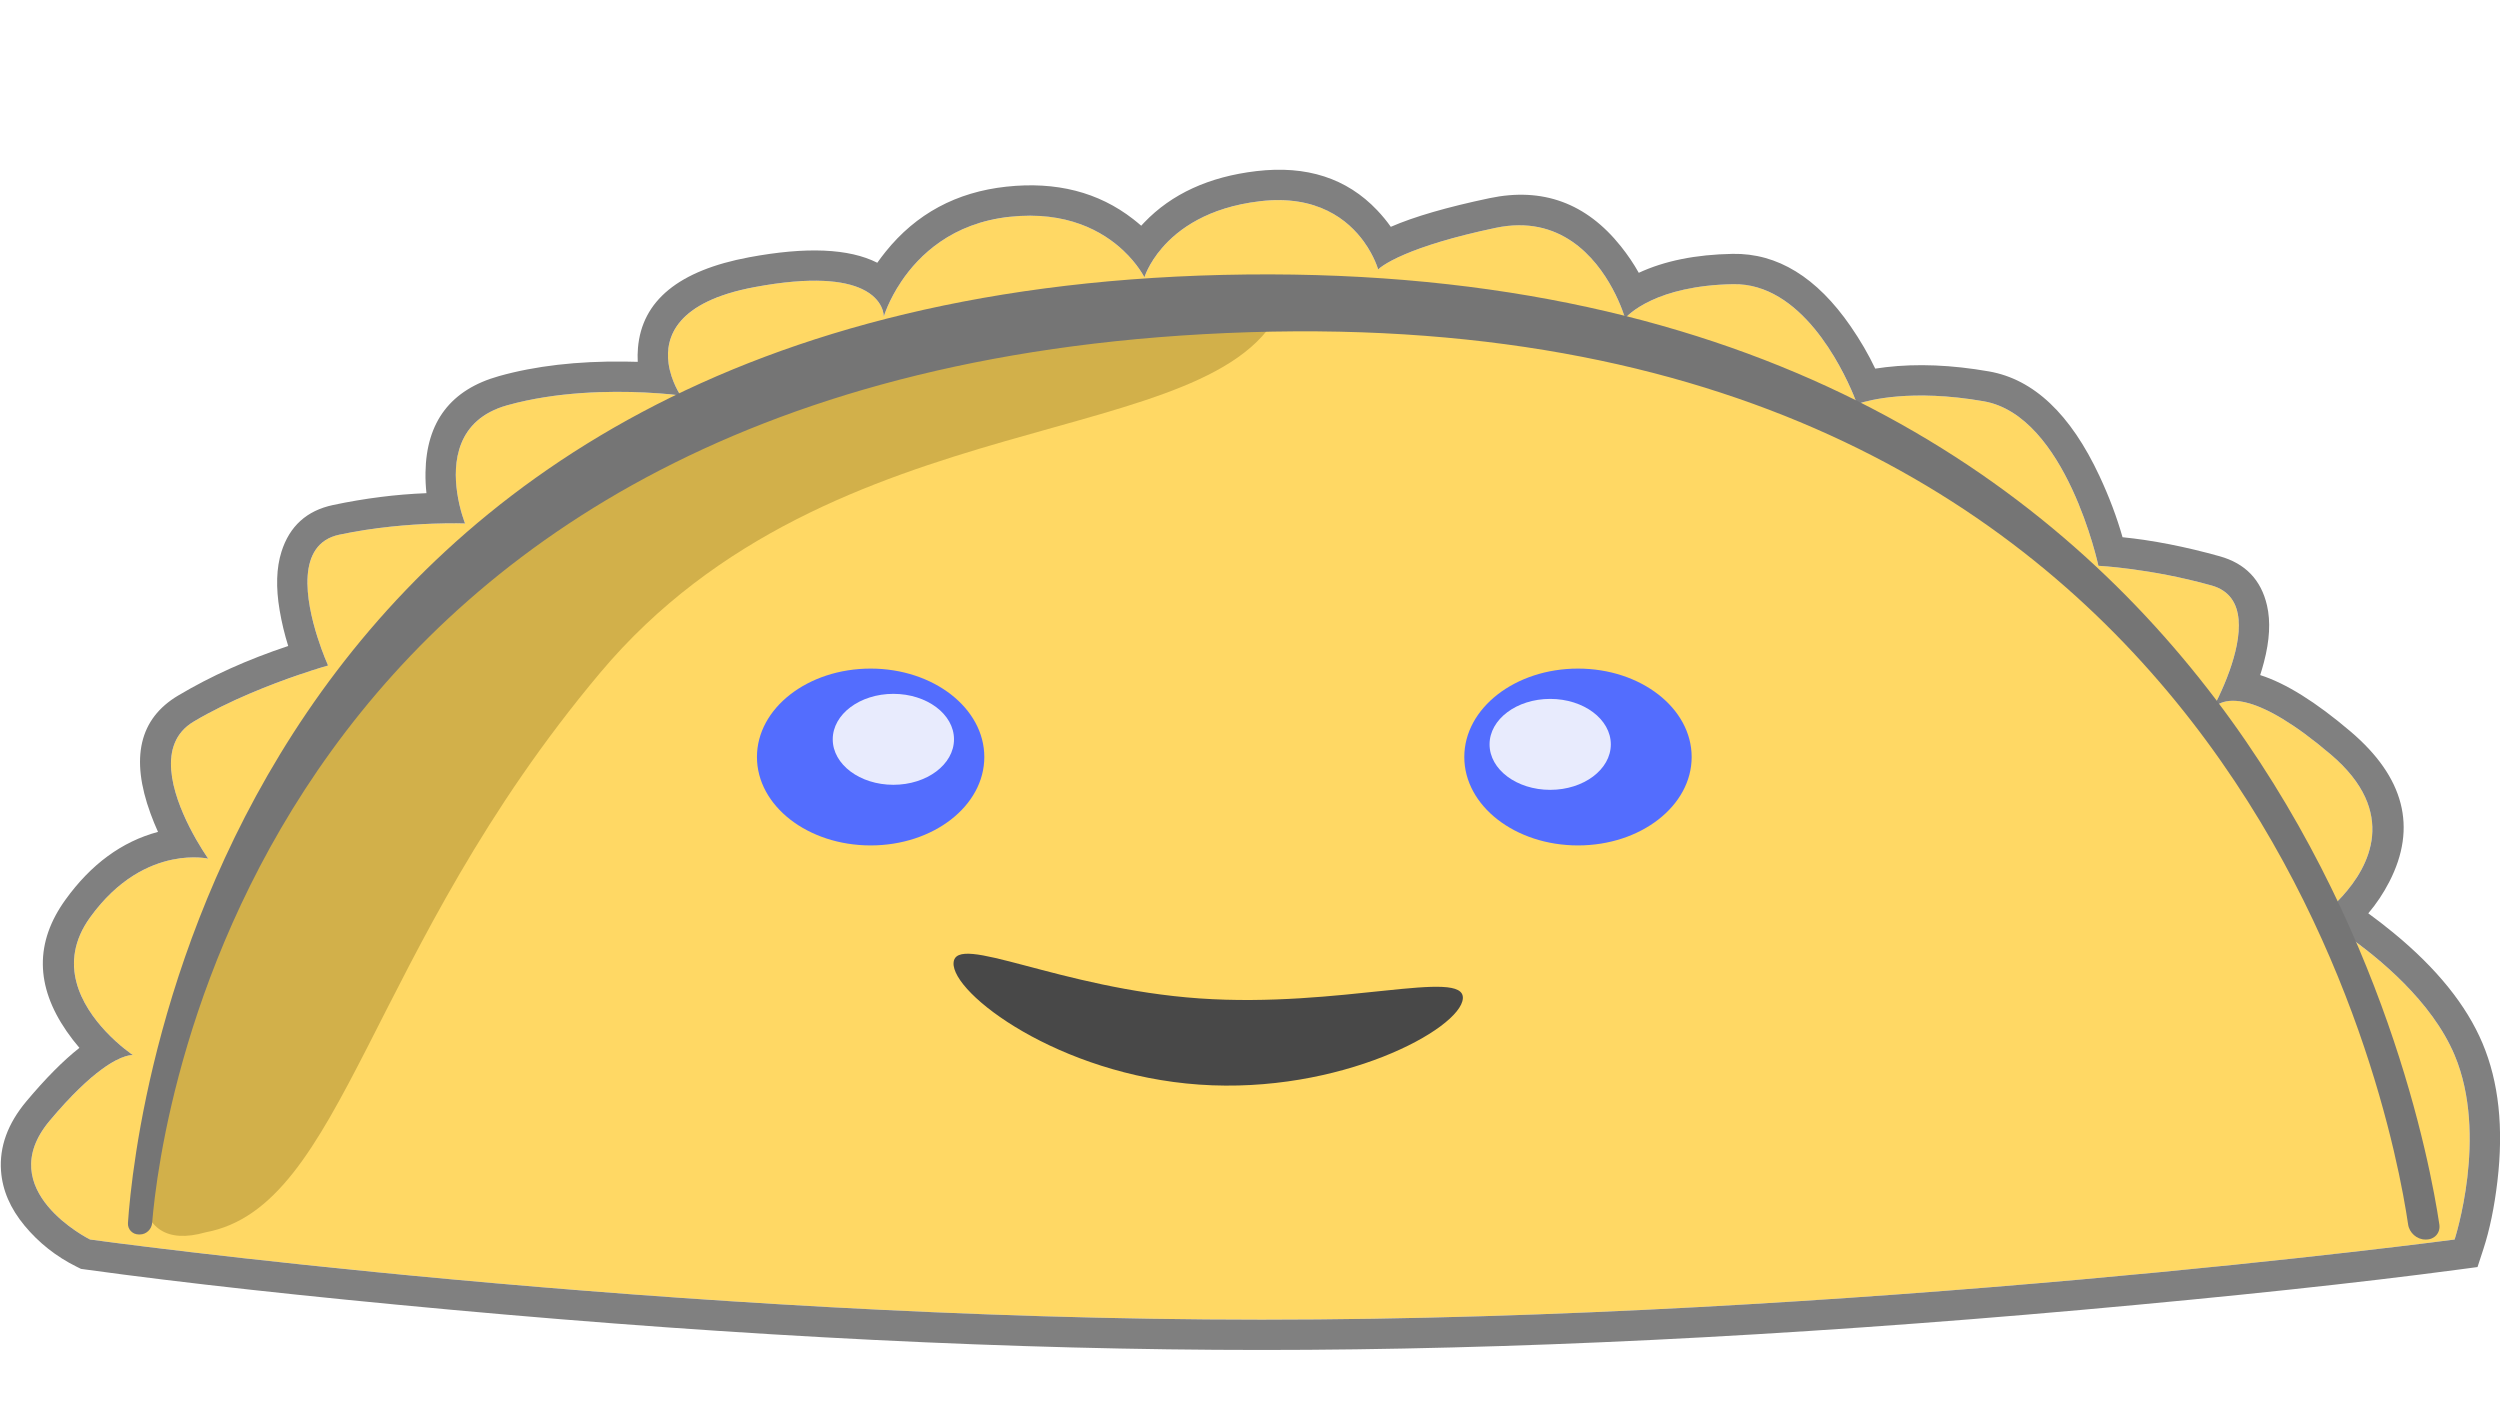
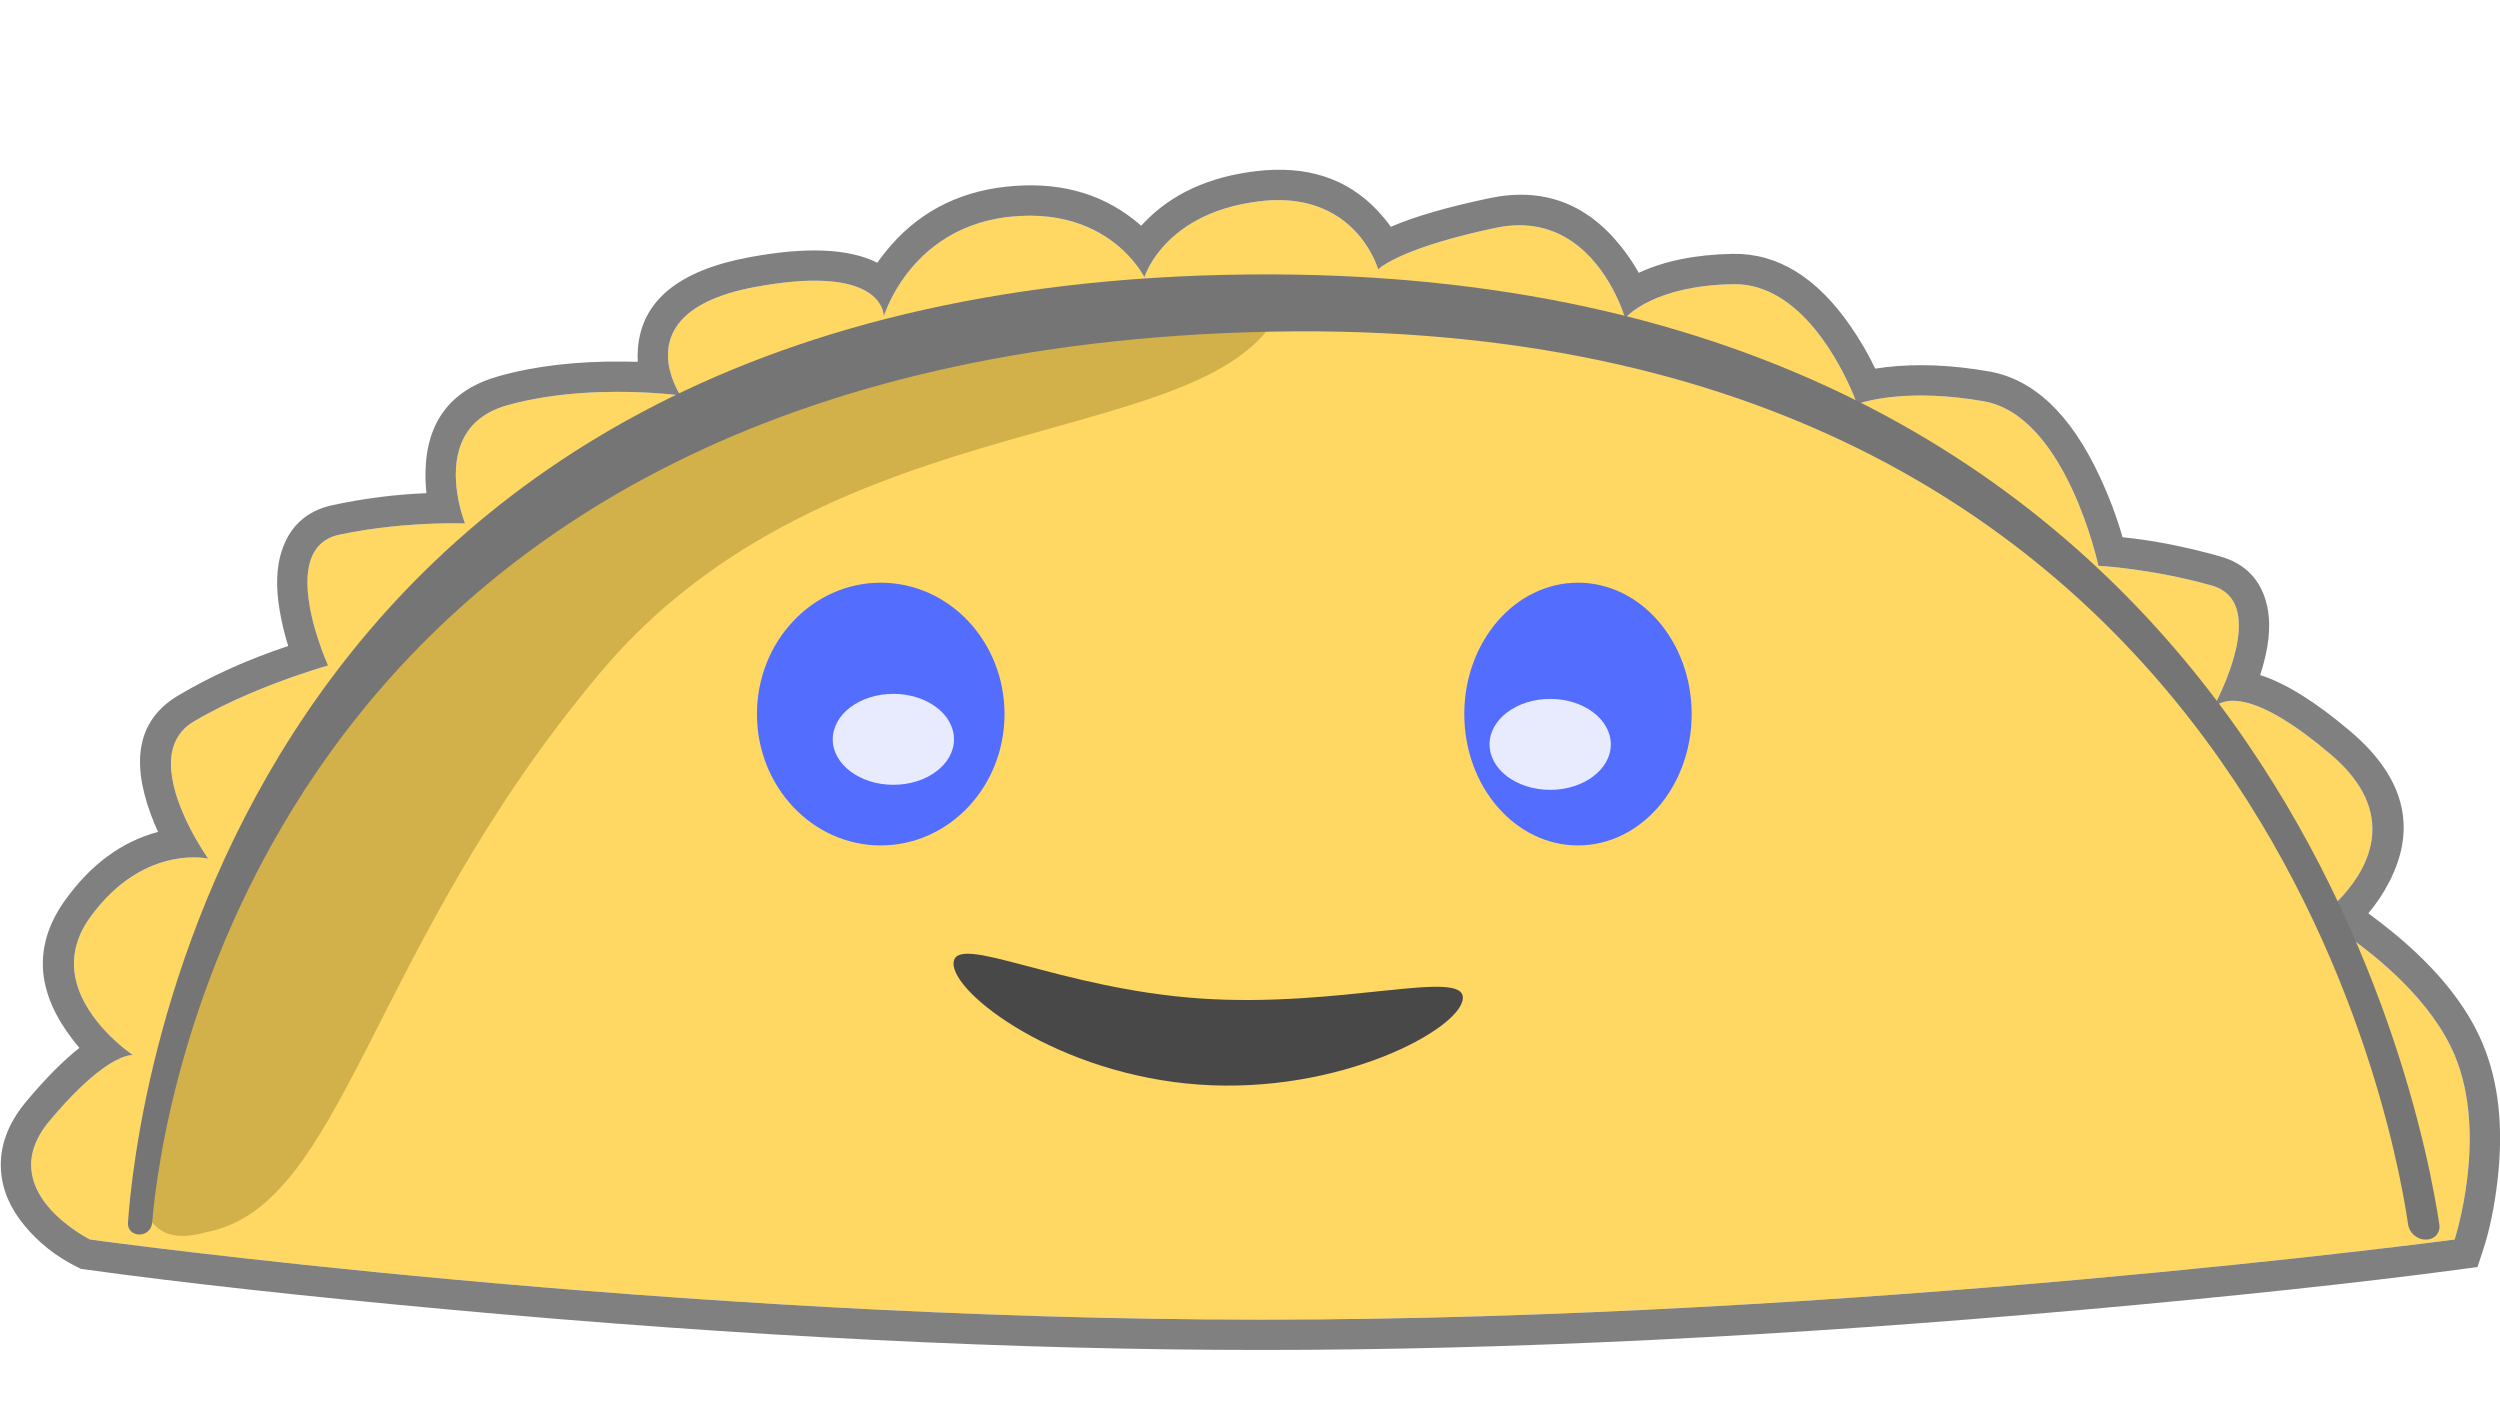
<svg xmlns="http://www.w3.org/2000/svg" width="494.807" height="277.739" viewBox="0 0 494.807 277.739" fill="none" stroke="none" version="1.1">
  <g id="SingleElement">
    <g style="fill:#FFD864;fill-rule:evenodd;mix-blend-mode:normal;" transform="translate(6.161 39.606)">
-       <path id="body" d="M220.341 15.278C220.341 15.278 224.157 2.467 243.21 0.22C262.262 -2.028 266.607 13.723 266.607 13.723C266.607 13.723 270.436 9.582 289.877 5.488C309.316 1.394 315.483 23.39 315.483 23.39C315.483 23.39 320.699 16.929 336.862 16.638C353.025 16.347 361.398 40.373 361.398 40.373C361.398 40.373 370.11 36.963 386.458 39.814C402.807 42.664 409.167 72.38 409.167 72.38C409.167 72.38 419.368 72.867 431.547 76.268C443.728 79.67 431.547 101.088 431.547 101.088C431.547 101.088 435.354 92.895 455.158 109.724C474.962 126.553 452.807 141.981 452.807 141.981C452.807 141.981 472.949 153.288 479.662 169.226C486.376 185.161 479.662 205.724 479.662 205.724C479.662 205.724 360.568 221.583 243.571 221.583C126.57 221.583 11.658 205.724 11.658 205.724C11.658 205.724 -7.91 196.024 3.657 182.225C15.225 168.428 20.157 169.226 20.157 169.226C20.157 169.226 1.123 156.6 11.658 141.981C22.193 127.366 35.045 130.337 35.045 130.337C35.045 130.337 20.6 110.102 32.16 103.219C43.719 96.337 58.77 92.111 58.77 92.111C58.77 92.111 48.243 68.921 60.996 66.219C73.749 63.516 85.884 63.999 85.884 63.999C85.884 63.999 78.224 45.094 94.218 40.61C110.212 36.125 128.55 38.666 128.55 38.666C128.55 38.666 117.104 22.097 143.161 17.222C169.218 12.347 168.76 23.056 168.76 23.056C168.76 23.056 173.876 5.443 193.671 3.304C213.465 1.165 220.341 15.278 220.341 15.278Z" />
-       <path d="M223.817 9.488C221.137 12.606 220.341 15.278 220.341 15.278C220.341 15.278 219.094 12.72 216.135 9.946C212.144 6.206 205.037 2.076 193.671 3.304C182.273 4.535 175.742 10.898 172.252 16.073C169.681 19.887 168.76 23.056 168.76 23.056C168.76 23.056 168.904 19.687 164.434 17.589C160.934 15.945 154.604 15.081 143.161 17.222C127.686 20.117 125.439 27.136 126.165 32.36C126.662 35.933 128.55 38.666 128.55 38.666C128.55 38.666 125.769 38.281 121.429 38.075C114.623 37.752 103.984 37.872 94.218 40.61C84.127 43.439 83.452 52.008 84.328 57.949C84.841 61.423 85.884 63.999 85.884 63.999C85.884 63.999 83.41 63.9 79.523 64.041C74.8 64.212 67.991 64.736 60.996 66.219C52.302 68.061 54.427 79.425 56.661 86.472C57.704 89.761 58.77 92.111 58.77 92.111C58.77 92.111 56.487 92.752 53.017 93.941C47.576 95.805 39.217 99.017 32.16 103.219C24.755 107.628 28.021 117.516 31.325 124.055C33.179 127.723 35.045 130.337 35.045 130.337C35.045 130.337 32.155 129.669 27.992 130.525C23.377 131.474 17.197 134.297 11.658 141.981C5.057 151.14 10.065 159.517 14.725 164.497C17.503 167.465 20.157 169.226 20.157 169.226C20.157 169.226 18.222 168.913 13.931 172.072C11.373 173.955 7.978 177.072 3.657 182.225C-7.91 196.024 11.658 205.724 11.658 205.724C11.658 205.724 126.57 221.583 243.571 221.583C360.568 221.583 479.662 205.724 479.662 205.724C479.662 205.724 486.376 185.161 479.662 169.226C475.166 158.552 464.646 149.955 458.188 145.44C455.004 143.214 452.807 141.981 452.807 141.981C452.807 141.981 455.046 140.422 457.464 137.754C462.653 132.03 468.666 121.203 455.158 109.724C447.761 103.439 442.596 100.644 439.028 99.609C433.759 98.08 431.969 100.388 431.616 100.963C431.984 100.299 433.737 97.053 435.136 93.103C437.427 86.638 438.77 78.285 431.547 76.268C419.368 72.867 409.167 72.38 409.167 72.38C409.167 72.38 402.807 42.664 386.458 39.814C372.085 37.307 363.615 39.641 361.778 40.241C361.526 40.324 361.398 40.373 361.398 40.373C361.398 40.373 361.16 39.688 360.685 38.55C358.348 32.951 350.295 16.396 336.862 16.638C329.211 16.776 324.013 18.296 320.66 19.859C316.93 21.598 315.483 23.39 315.483 23.39C315.483 23.39 314.748 20.769 312.986 17.505C309.644 11.313 302.605 2.807 289.877 5.488C281.044 7.348 275.435 9.218 271.942 10.704C267.747 12.49 266.607 13.723 266.607 13.723C266.607 13.723 265.898 11.152 263.796 8.235C260.695 3.933 254.564 -1.12 243.21 0.22C232.859 1.44 227.005 5.779 223.817 9.488ZM219.71 5.07Q218.948 4.403 218.112 3.753Q207.811 -4.259 193.027 -2.661Q178.181 -1.057 169.116 10.223Q168.241 11.312 167.475 12.399Q159.067 8.142 142.057 11.324Q121.276 15.212 120.105 29.274Q119.989 30.662 120.063 32.01Q118.791 31.972 117.445 31.956Q103.42 31.798 92.598 34.833Q78.293 38.843 78.054 53.89Q78.021 55.98 78.243 58.003Q69.144 58.359 59.752 60.349Q51.945 62.004 49.547 69.598Q48.035 74.383 49.185 81.179Q49.792 84.769 50.882 88.252Q38.851 92.253 29.09 98.064Q17.591 104.911 23.633 121.421Q24.31 123.27 25.112 125.045Q14.398 127.919 6.791 138.473Q-2.269 151.044 7.02 164.495Q8.221 166.234 9.561 167.79Q4.783 171.544 -0.941 178.371Q-6.48 184.978 -5.957 192.155Q-5.54 197.872 -1.296 202.982Q2.962 208.11 8.993 211.1L9.869 211.534L10.838 211.668Q39.7 215.651 83.193 219.629Q170.169 227.583 243.571 227.583Q316.96 227.584 406.024 219.63Q450.551 215.654 480.454 211.672L484.195 211.174L485.366 207.587Q487.23 201.878 488.139 194.152Q490.003 178.314 485.192 166.897Q480.419 155.568 467.522 144.988Q464.986 142.907 462.578 141.164Q464.992 138.317 466.745 134.906Q475.047 118.752 459.043 105.152Q448.764 96.417 441.181 94.01Q441.583 92.751 441.919 91.473Q443.626 84.988 442.532 80.233Q440.78 72.617 433.16 70.489Q422.927 67.631 413.937 66.723Q412.241 60.757 409.381 54.628Q400.79 36.222 387.489 33.903Q376.409 31.971 367.097 33.066Q365.992 33.196 364.989 33.352Q362.992 29.142 360.128 24.987Q350.074 10.399 336.754 10.639Q325.841 10.835 318.191 14.39Q316.688 11.708 314.659 9.162Q304.41 -3.704 288.641 -0.383Q276.051 2.268 269.11 5.288Q267.931 3.607 266.407 2Q257.401 -7.496 242.507 -5.739Q228.458 -4.082 220.297 4.442Q219.997 4.755 219.71 5.07ZM431.547 101.088C431.547 101.088 431.571 101.045 431.616 100.963C431.568 101.041 431.547 101.088 431.547 101.088Z" fill-rule="evenodd" style="fill:#808080;fill-rule:evenodd;" />
+       <path id="body" d="M220.341 15.278C220.341 15.278 224.157 2.467 243.21 0.22C262.262 -2.028 266.607 13.723 266.607 13.723C266.607 13.723 270.436 9.582 289.877 5.488C309.316 1.394 315.483 23.39 315.483 23.39C315.483 23.39 320.699 16.929 336.862 16.638C353.025 16.347 361.398 40.373 361.398 40.373C361.398 40.373 370.11 36.963 386.459 39.814C402.807 42.664 409.167 72.38 409.167 72.38C409.167 72.38 419.368 72.867 431.547 76.268C443.728 79.67 431.547 101.088 431.547 101.088C431.547 101.088 435.354 92.895 455.158 109.724C474.962 126.553 452.807 141.981 452.807 141.981C452.807 141.981 472.949 153.288 479.662 169.226C486.376 185.161 479.662 205.724 479.662 205.724C479.662 205.724 360.568 221.583 243.571 221.583C126.57 221.583 11.658 205.724 11.658 205.724C11.658 205.724 -7.91 196.024 3.657 182.225C15.225 168.428 20.157 169.226 20.157 169.226C20.157 169.226 1.123 156.6 11.658 141.981C22.193 127.366 35.045 130.337 35.045 130.337C35.045 130.337 20.6 110.102 32.16 103.219C43.719 96.337 58.77 92.111 58.77 92.111C58.77 92.111 48.243 68.921 60.996 66.219C73.749 63.516 85.884 63.999 85.884 63.999C85.884 63.999 78.224 45.094 94.218 40.61C110.212 36.125 128.55 38.666 128.55 38.666C128.55 38.666 117.104 22.097 143.161 17.222C169.218 12.347 168.76 23.056 168.76 23.056C168.76 23.056 173.876 5.443 193.671 3.304C213.465 1.165 220.341 15.278 220.341 15.278Z" />
+       <path d="M223.817 9.488C221.137 12.606 220.341 15.278 220.341 15.278C220.341 15.278 219.094 12.72 216.135 9.946C212.144 6.206 205.037 2.076 193.671 3.304C182.273 4.535 175.742 10.898 172.252 16.073C169.681 19.887 168.76 23.056 168.76 23.056C168.76 23.056 168.904 19.687 164.434 17.589C160.934 15.945 154.604 15.081 143.161 17.222C127.686 20.117 125.439 27.136 126.165 32.36C126.662 35.933 128.55 38.666 128.55 38.666C128.55 38.666 125.769 38.281 121.429 38.075C114.623 37.752 103.984 37.872 94.218 40.61C84.127 43.439 83.452 52.008 84.328 57.949C84.841 61.423 85.884 63.999 85.884 63.999C85.884 63.999 83.41 63.9 79.523 64.041C74.8 64.212 67.991 64.736 60.996 66.219C52.302 68.061 54.427 79.425 56.661 86.472C57.704 89.761 58.77 92.111 58.77 92.111C58.77 92.111 56.487 92.752 53.017 93.941C47.576 95.805 39.217 99.017 32.16 103.219C24.755 107.628 28.021 117.516 31.325 124.055C33.179 127.723 35.045 130.337 35.045 130.337C35.045 130.337 32.155 129.669 27.992 130.525C23.377 131.474 17.197 134.297 11.658 141.981C5.057 151.14 10.065 159.517 14.725 164.497C17.503 167.465 20.157 169.226 20.157 169.226C20.157 169.226 18.222 168.913 13.931 172.072C11.373 173.955 7.978 177.072 3.657 182.225C-7.91 196.024 11.658 205.724 11.658 205.724C11.658 205.724 126.57 221.583 243.571 221.583C360.568 221.583 479.662 205.724 479.662 205.724C479.662 205.724 486.376 185.161 479.662 169.226C475.166 158.552 464.646 149.955 458.188 145.44C455.004 143.214 452.807 141.981 452.807 141.981C452.807 141.981 455.046 140.422 457.464 137.754C462.653 132.03 468.666 121.203 455.158 109.724C447.761 103.439 442.596 100.644 439.028 99.609C433.759 98.08 431.969 100.388 431.616 100.963C431.984 100.299 433.737 97.053 435.136 93.103C437.427 86.638 438.77 78.285 431.547 76.268C419.368 72.867 409.167 72.38 409.167 72.38C409.167 72.38 402.807 42.664 386.459 39.814C372.085 37.307 363.615 39.641 361.778 40.241C361.526 40.324 361.398 40.373 361.398 40.373C361.398 40.373 361.16 39.688 360.685 38.55C358.348 32.952 350.296 16.396 336.862 16.638C329.211 16.776 324.013 18.296 320.66 19.859C316.93 21.598 315.483 23.39 315.483 23.39C315.483 23.39 314.748 20.769 312.986 17.505C309.644 11.313 302.605 2.807 289.877 5.488C281.044 7.348 275.435 9.218 271.942 10.704C267.747 12.49 266.607 13.723 266.607 13.723C266.607 13.723 265.898 11.152 263.796 8.235C260.695 3.933 254.564 -1.12 243.21 0.22C232.859 1.44 227.005 5.779 223.817 9.488ZM219.71 5.07Q218.948 4.403 218.112 3.753Q207.811 -4.259 193.027 -2.661Q178.181 -1.057 169.116 10.223Q168.241 11.312 167.475 12.399Q159.067 8.142 142.057 11.324Q121.276 15.212 120.105 29.274Q119.989 30.662 120.063 32.01Q118.791 31.972 117.445 31.956Q103.42 31.798 92.598 34.833Q78.293 38.843 78.054 53.89Q78.021 55.98 78.243 58.003Q69.144 58.359 59.752 60.349Q51.945 62.004 49.547 69.598Q48.035 74.383 49.185 81.179Q49.792 84.769 50.882 88.252Q38.851 92.253 29.09 98.064Q17.591 104.911 23.633 121.421Q24.31 123.27 25.112 125.045Q14.398 127.919 6.791 138.473Q-2.269 151.044 7.02 164.495Q8.221 166.234 9.561 167.79Q4.783 171.544 -0.941 178.371Q-6.48 184.978 -5.957 192.155Q-5.54 197.872 -1.296 202.982Q2.962 208.11 8.993 211.1L9.869 211.534L10.838 211.668Q39.7 215.651 83.193 219.629Q170.169 227.583 243.571 227.583Q316.96 227.584 406.024 219.63Q450.551 215.654 480.454 211.672L484.195 211.174L485.366 207.587Q487.23 201.878 488.139 194.152Q490.003 178.314 485.192 166.897Q480.419 155.568 467.522 144.988Q464.986 142.907 462.578 141.164Q464.992 138.317 466.745 134.906Q475.047 118.752 459.043 105.152Q448.764 96.417 441.181 94.01Q441.583 92.751 441.919 91.473Q443.626 84.988 442.532 80.233Q440.78 72.617 433.16 70.489Q422.927 67.631 413.937 66.723Q412.239 60.749 409.375 54.617Q400.786 36.221 387.489 33.903Q376.409 31.971 367.097 33.066Q365.992 33.196 364.989 33.352Q362.991 29.14 360.127 24.984Q350.073 10.399 336.754 10.639Q325.841 10.835 318.191 14.39Q316.688 11.708 314.659 9.162Q304.41 -3.704 288.641 -0.383Q276.051 2.268 269.11 5.288Q267.931 3.607 266.407 2Q257.401 -7.496 242.507 -5.739Q228.458 -4.082 220.297 4.442Q219.997 4.755 219.71 5.07ZM431.547 101.088C431.547 101.088 431.571 101.045 431.616 100.963C431.568 101.041 431.547 101.088 431.547 101.088Z" fill-rule="evenodd" style="fill:#808080;fill-rule:evenodd;" />
    </g>
-     <path id="rightEye" d="M0 17.5C0 7.835 10.074 0 22.5 0C34.926 0 45 7.835 45 17.5C45 27.165 34.926 35 22.5 35C10.074 35 0 27.165 0 17.5Z" style="fill:#536DFE;fill-rule:evenodd;mix-blend-mode:normal;" transform="translate(289.818 132.329)" />
+     <path id="rightEye" d="M0 26C0 11.641 10.074 0 22.5 0C34.926 0 45 11.641 45 26C45 40.359 34.926 52 22.5 52C10.074 52 0 40.359 0 26Z" style="fill:#536DFE;fill-rule:evenodd;mix-blend-mode:normal;" transform="translate(289.818 115.329)" />
    <path id="Oval" d="M0.257 173.604C-4.104 122.129 47.862 29.849 93.856 0C103.397 30.799 37.271 70.941 37.25 142.563C37.23 214.186 66.393 256.015 48.629 277.599C30.399 304.511 4.618 225.08 0.257 173.604Z" style="fill:#D2B04A;fill-rule:evenodd;mix-blend-mode:normal;" transform="matrix(0.766 0.643 -0.643 0.766 181.921 0)" />
-     <path id="leftEye" d="M0 17.5C0 7.835 10.074 0 22.5 0C34.926 0 45 7.835 45 17.5C45 27.165 34.926 35 22.5 35C10.074 35 0 27.165 0 17.5Z" style="fill:#536DFE;fill-rule:evenodd;mix-blend-mode:normal;" transform="translate(149.818 132.329)" />
+     <path id="leftEye" d="M0 26C0 11.641 10.969 0 24.5 0C38.031 0 49 11.641 49 26C49 40.359 38.031 52 24.5 52C10.969 52 0 40.359 0 26Z" style="fill:#536DFE;fill-rule:evenodd;mix-blend-mode:normal;" transform="translate(149.818 115.329)" />
    <path id="arch" d="M0.005 187.745C1.459 166.411 19.213 2.224 221.382 0.021C421.745 -2.162 453.853 163.708 457.485 188.054C457.729 189.689 456.541 191.021 454.888 191.021L454.687 191.021C453.034 191.021 451.545 189.689 451.305 188.053C447.805 164.237 417.12 5.325 221.984 11.44C25.392 17.6 6.458 167.424 4.793 187.747C4.69 189.002 3.622 190.021 2.363 190.021L2.161 190.021C0.902 190.021 -0.08 189.001 0.005 187.745Z" style="fill:#757575;fill-rule:evenodd;mix-blend-mode:normal;" transform="translate(25.318 54.308)" />
    <path id="muth" d="M0 2.002C0 -4.08 21.121 5.637 49.012 5.637C76.902 5.637 101 -4.08 101 2.002C101 8.084 78.065 22.649 50.174 22.649C22.284 22.649 0 8.084 0 2.002Z" style="fill:#484848;fill-rule:evenodd;mix-blend-mode:normal;" transform="matrix(0.998 0.07 -0.07 0.998 188.873 188.553)" />
    <path id="Oval" d="M0 9C0 4.029 5.373 0 12 0C18.627 0 24 4.029 24 9C24 13.971 18.627 18 12 18C5.373 18 0 13.971 0 9Z" style="fill:#E8EBFD;fill-rule:evenodd;mix-blend-mode:normal;" transform="translate(164.818 137.329)" />
    <path id="Oval" d="M0 9C0 4.029 5.373 0 12 0C18.627 0 24 4.029 24 9C24 13.971 18.627 18 12 18C5.373 18 0 13.971 0 9Z" style="fill:#E8EBFD;fill-rule:evenodd;mix-blend-mode:normal;" transform="translate(294.818 138.329)" />
  </g>
</svg>
